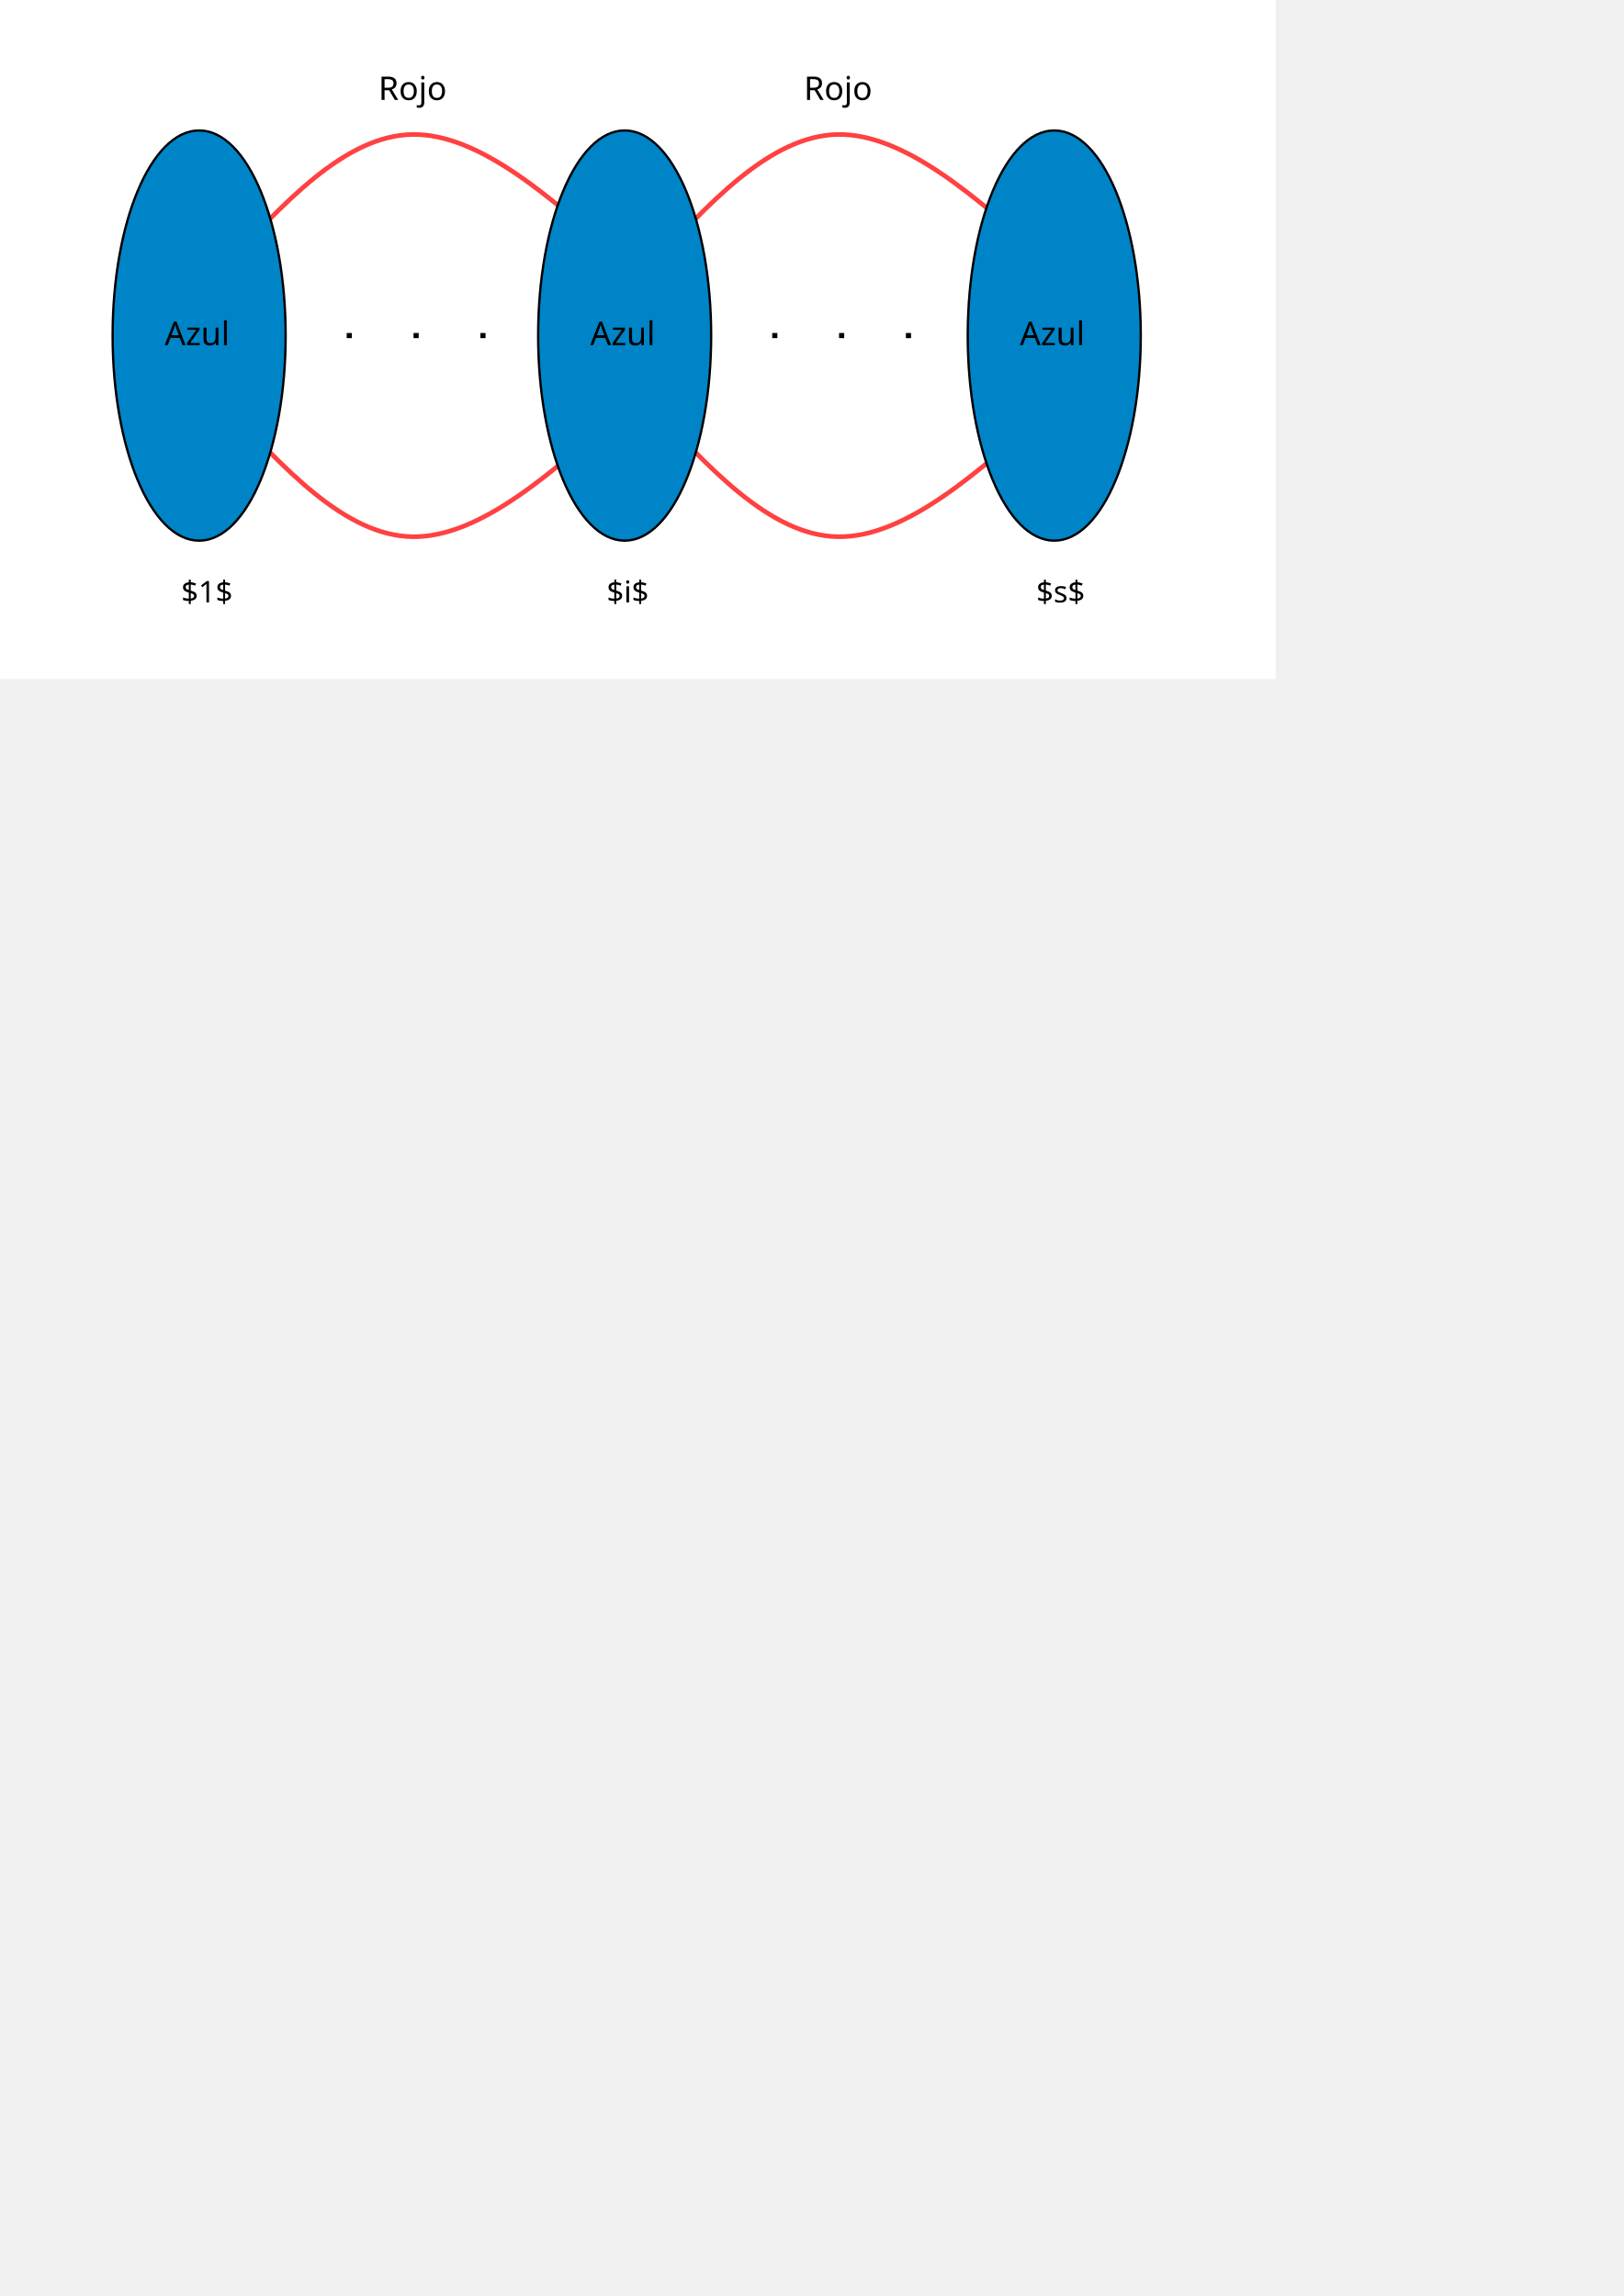
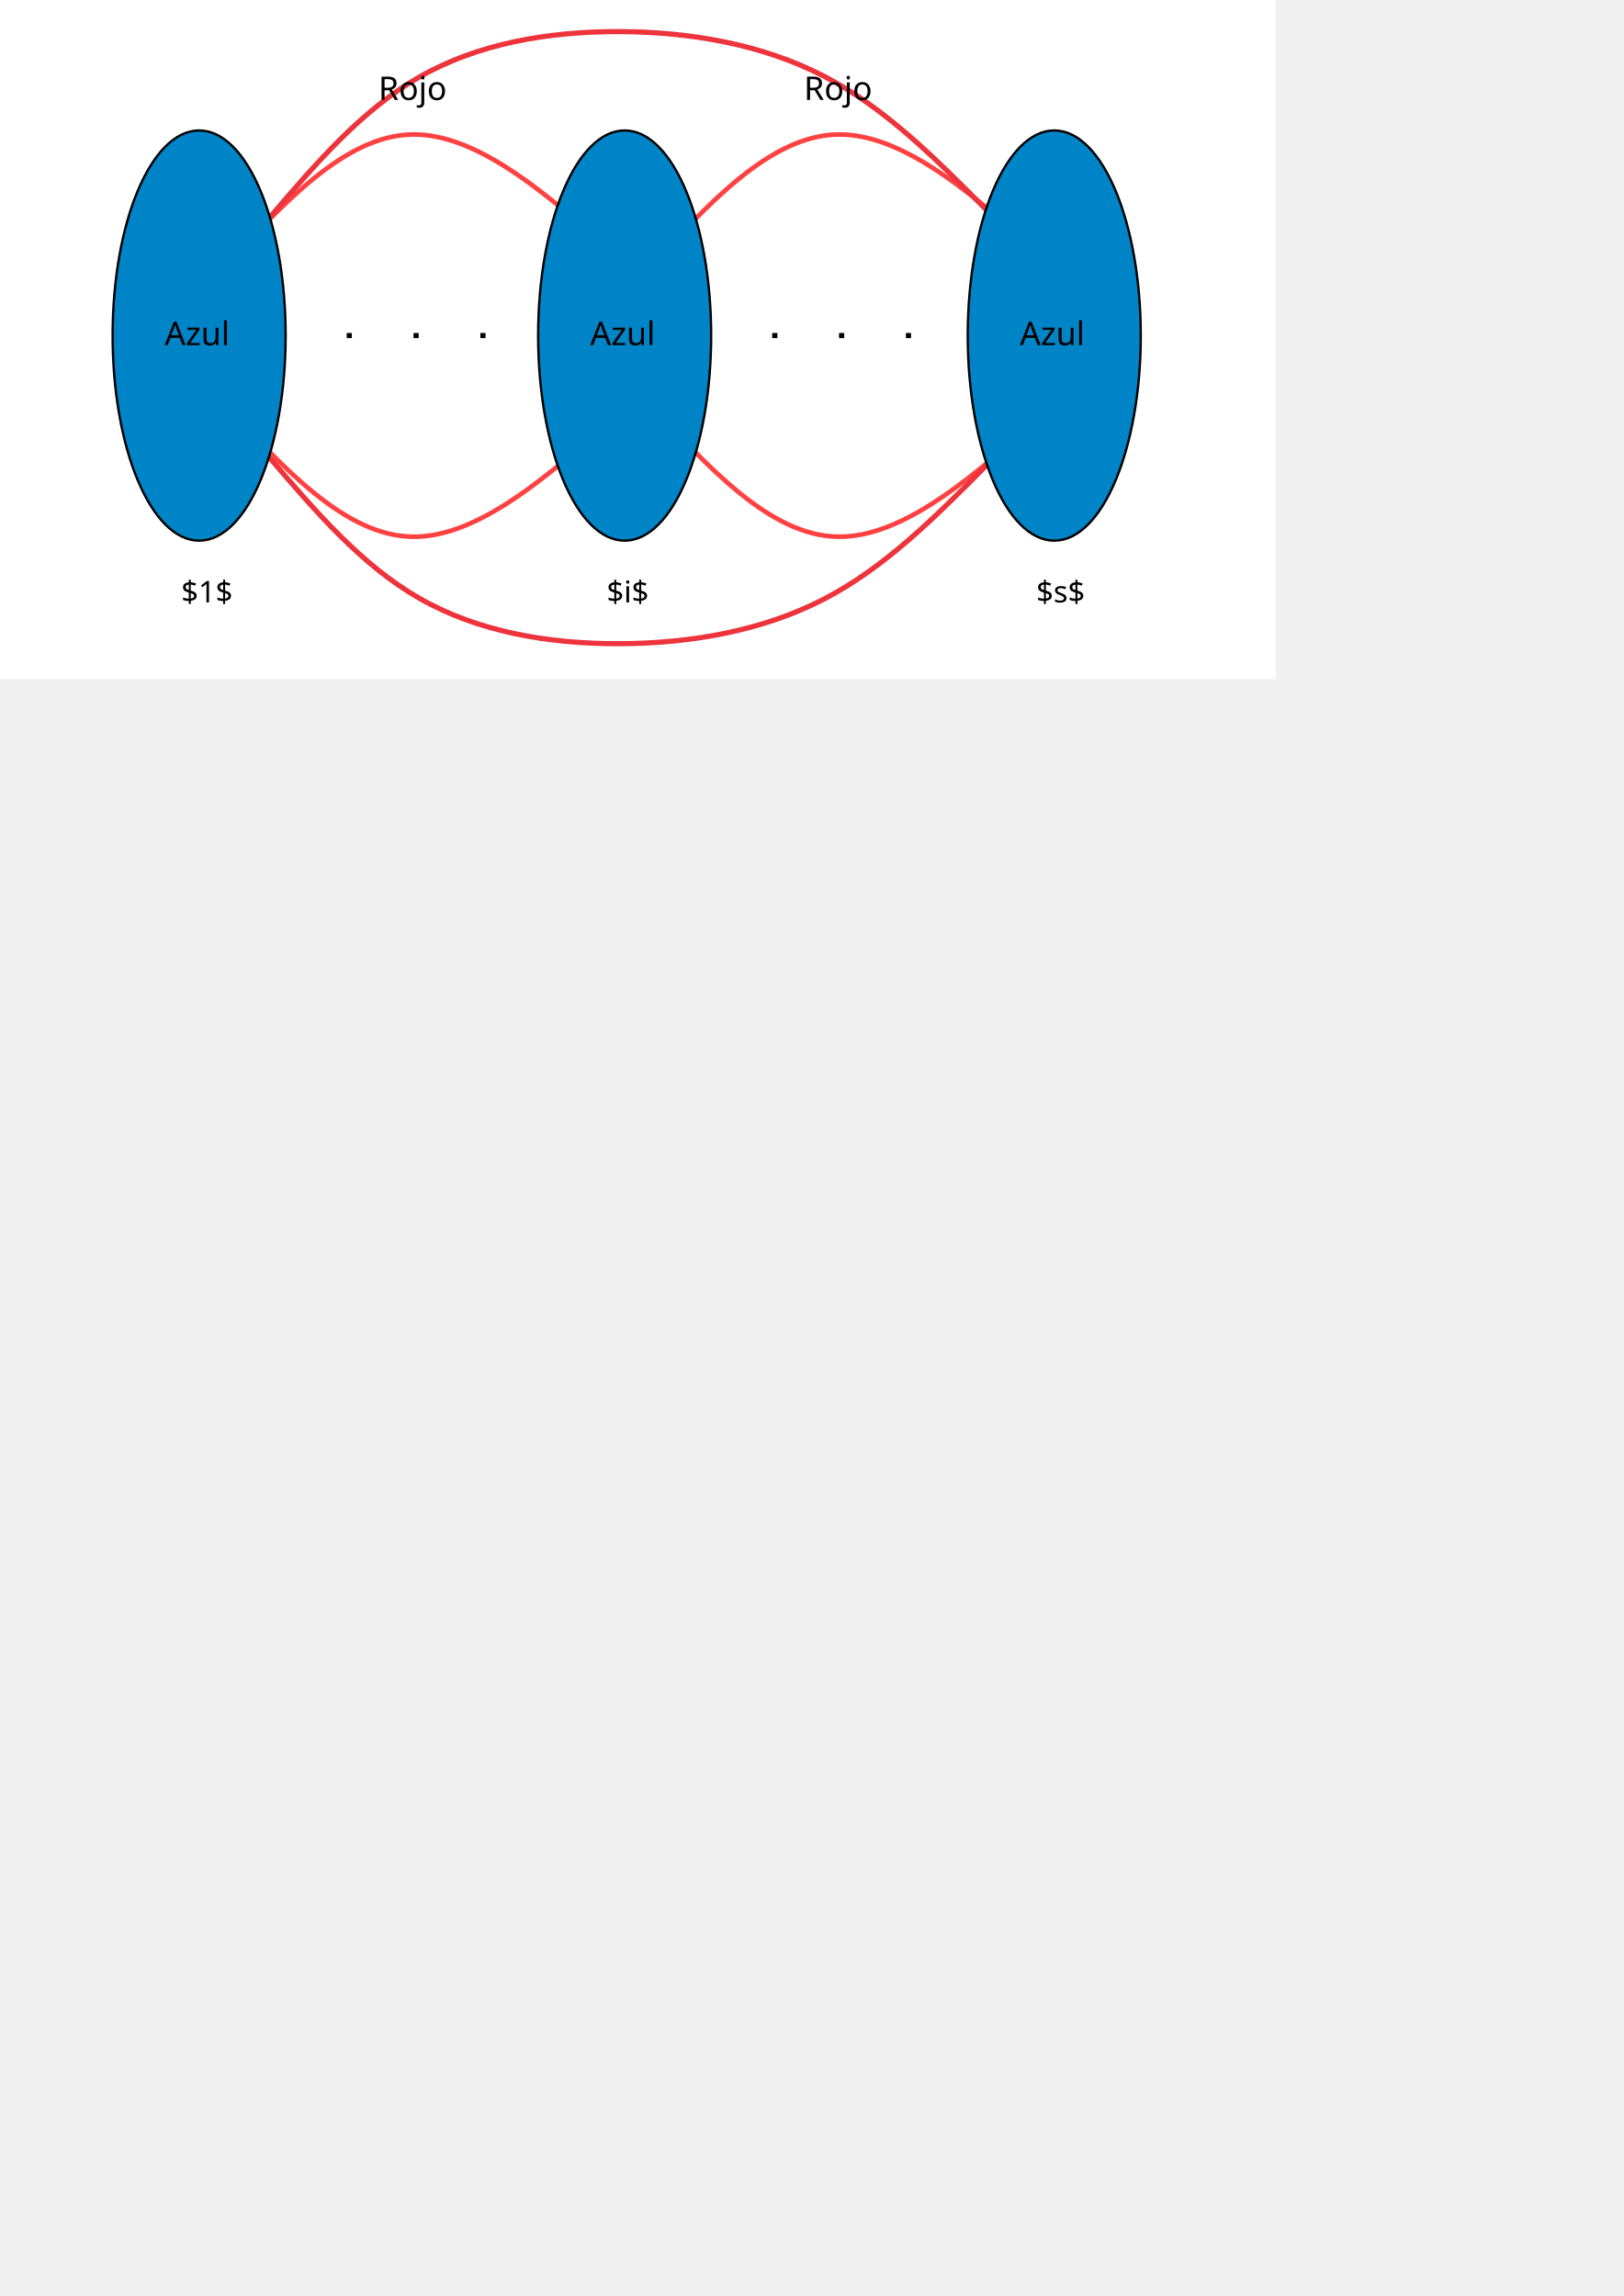
<svg xmlns="http://www.w3.org/2000/svg" width="210mm" height="297mm" viewBox="0 0 210 297" version="1.1" id="svg12165">
  <defs id="defs12162">
    </defs>
  <g id="layer1">
    <rect style="fill:#ffffff;fill-opacity:1;stroke:none;stroke-width:1.051;stroke-linecap:round;stroke-linejoin:round;stroke-miterlimit:2.7;stroke-dashoffset:5.561;paint-order:stroke markers fill" id="rect12221" width="165" height="87.849" x="0" y="0" />
  </g>
  <g id="layer3" style="fill:#ffff3e" />
  <g id="layer9" />
  <g id="layer6">
    <path style="fill:none;fill-rule:evenodd;stroke:#000000;stroke-width:0.665;stroke-linecap:butt;stroke-linejoin:miter;stroke-dasharray:0.665, 7.98;stroke-dashoffset:0.599;stroke-opacity:1" d="M 36.794,43.406 H 69.749" id="path3873" />
    <path style="fill:none;fill-rule:evenodd;stroke:#000000;stroke-width:0.665;stroke-linecap:butt;stroke-linejoin:miter;stroke-dasharray:0.665, 7.98;stroke-dashoffset:0.599;stroke-opacity:1" d="M 91.828,43.406 H 125.311" id="path3875" />
    <path style="fill:none;fill-opacity:1;stroke:#ff4141;stroke-width:0.6;stroke-linecap:round;stroke-dasharray:none;stroke-dashoffset:2.262;stroke-opacity:1;paint-order:markers fill stroke" d="m 28.608,35.032 c 7.999,-8.742 15.998,-17.485 24.713,-17.635 8.715,-0.15 18.146,8.292 27.576,16.733" id="path4574" />
    <path style="fill:none;fill-opacity:1;stroke:#ff4141;stroke-width:0.6;stroke-linecap:round;stroke-dasharray:none;stroke-dashoffset:2.262;stroke-opacity:1;paint-order:markers fill stroke" d="m 28.608,51.791 c 7.999,8.742 15.998,17.485 24.713,17.635 8.715,0.15 18.146,-8.292 27.576,-16.733" id="path4609" />
    <path style="fill:none;fill-opacity:1;stroke:#ff4141;stroke-width:0.6;stroke-linecap:round;stroke-dasharray:none;stroke-dashoffset:2.262;stroke-opacity:1;paint-order:markers fill stroke" d="m 83.641,35.032 c 7.999,-8.742 15.998,-17.485 24.713,-17.635 8.715,-0.15 18.146,8.292 27.576,16.733" id="path4627" />
    <path style="fill:none;fill-opacity:1;stroke:#ff4141;stroke-width:0.6;stroke-linecap:round;stroke-dasharray:none;stroke-dashoffset:2.262;stroke-opacity:1;paint-order:markers fill stroke" d="m 83.641,51.791 c 7.999,8.742 15.998,17.485 24.713,17.635 8.715,0.15 18.146,-8.292 27.576,-16.733" id="path4629" />
+     <path style="fill:none;stroke:#ed333b;stroke-width:0.665;stroke-linecap:round;stroke-linejoin:round;stroke-dashoffset:2.262;paint-order:markers fill stroke" d="m 34.795,59.122 c 5.981,7 11.961,14.001 19.483,18.293 7.522,4.292 16.586,5.876 25.791,5.852 9.206,-0.024 18.553,-1.656 26.495,-5.769 7.942,-4.112 14.479,-10.704 21.016,-17.296" id="path3" />
+     <path style="fill:none;stroke:#ed333b;stroke-width:0.665;stroke-linecap:round;stroke-linejoin:round;stroke-dashoffset:2.262;paint-order:markers fill stroke" d="m 34.795,59.122 c 5.981,7 11.961,14.001 19.483,18.293 7.522,4.292 16.586,5.876 25.791,5.852 9.206,-0.024 18.553,-1.656 26.495,-5.769 7.942,-4.112 14.479,-10.704 21.016,-17.296" id="path4" transform="matrix(1,0,0,-1,0,87.35425)" />
  </g>
  <g id="layer7">
    <ellipse style="fill:#0084c8;fill-opacity:1;stroke:#000000;stroke-width:0.6;stroke-linecap:round;stroke-linejoin:round;stroke-miterlimit:5.1;stroke-dasharray:none;stroke-dashoffset:2.58;stroke-opacity:1;paint-order:stroke markers fill" id="circle3808" cx="25.755" cy="43.406" rx="11.039" ry="26.381" />
    <ellipse style="fill:#0084c8;fill-opacity:1;stroke:#000000;stroke-width:0.6;stroke-linecap:round;stroke-linejoin:round;stroke-miterlimit:5.1;stroke-dasharray:none;stroke-dashoffset:2.58;stroke-opacity:1;paint-order:stroke markers fill" id="ellipse3812" cx="80.788" cy="43.406" rx="11.039" ry="26.381" />
    <ellipse style="fill:#0084c8;fill-opacity:1;stroke:#000000;stroke-width:0.6;stroke-linecap:round;stroke-linejoin:round;stroke-miterlimit:5.1;stroke-dasharray:none;stroke-dashoffset:2.58;stroke-opacity:1;paint-order:stroke markers fill" id="ellipse3814" cx="136.351" cy="43.406" rx="11.039" ry="26.381" />
  </g>
  <g id="layer8" transform="translate(-131.4576,75.27912)">
    <text xml:space="preserve" style="font-size:3.881px;line-height:1.25;font-family:sans-serif;stroke-width:0.265" x="154.893" y="2.646" id="text25733">
      <tspan id="tspan25731" style="stroke-width:0.265" x="154.893" y="2.646">$1$</tspan>
    </text>
    <text xml:space="preserve" style="font-size:3.881px;line-height:1.25;font-family:sans-serif;stroke-width:0.265" x="209.926" y="2.646" id="text3822">
      <tspan id="tspan3820" style="stroke-width:0.265" x="209.926" y="2.646">$i$</tspan>
    </text>
    <text xml:space="preserve" style="font-size:3.881px;line-height:1.25;font-family:sans-serif;stroke-width:0.265" x="265.488" y="2.646" id="text3826">
      <tspan id="tspan3824" style="stroke-width:0.265" x="265.488" y="2.646">$s$</tspan>
    </text>
    <text xml:space="preserve" style="font-size:4.233px;line-height:1.25;font-family:sans-serif;stroke-width:0.265" x="180.397" y="-62.353" id="text8765">
      <tspan id="tspan8763" style="stroke-width:0.265" x="180.397" y="-62.353">Rojo</tspan>
    </text>
    <text xml:space="preserve" style="font-size:4.233px;line-height:1.25;font-family:sans-serif;stroke-width:0.265" x="235.43" y="-62.353" id="text8769">
      <tspan id="tspan8767" style="stroke-width:0.265" x="235.43" y="-62.353">Rojo</tspan>
    </text>
    <text xml:space="preserve" style="font-size:4.233px;line-height:1.25;font-family:sans-serif;stroke-width:0.265" x="152.757" y="-30.633" id="text8781">
      <tspan id="tspan8779" style="stroke-width:0.265" x="152.757" y="-30.633">Azul</tspan>
    </text>
    <text xml:space="preserve" style="font-size:4.233px;line-height:1.25;font-family:sans-serif;stroke-width:0.265" x="207.789" y="-30.633" id="text8785">
      <tspan id="tspan8783" style="stroke-width:0.265" x="207.789" y="-30.633">Azul</tspan>
    </text>
    <text xml:space="preserve" style="font-size:4.233px;line-height:1.25;font-family:sans-serif;stroke-width:0.265" x="263.351" y="-30.633" id="text8789">
      <tspan id="tspan8787" style="stroke-width:0.265" x="263.351" y="-30.633">Azul</tspan>
    </text>
  </g>
</svg>
